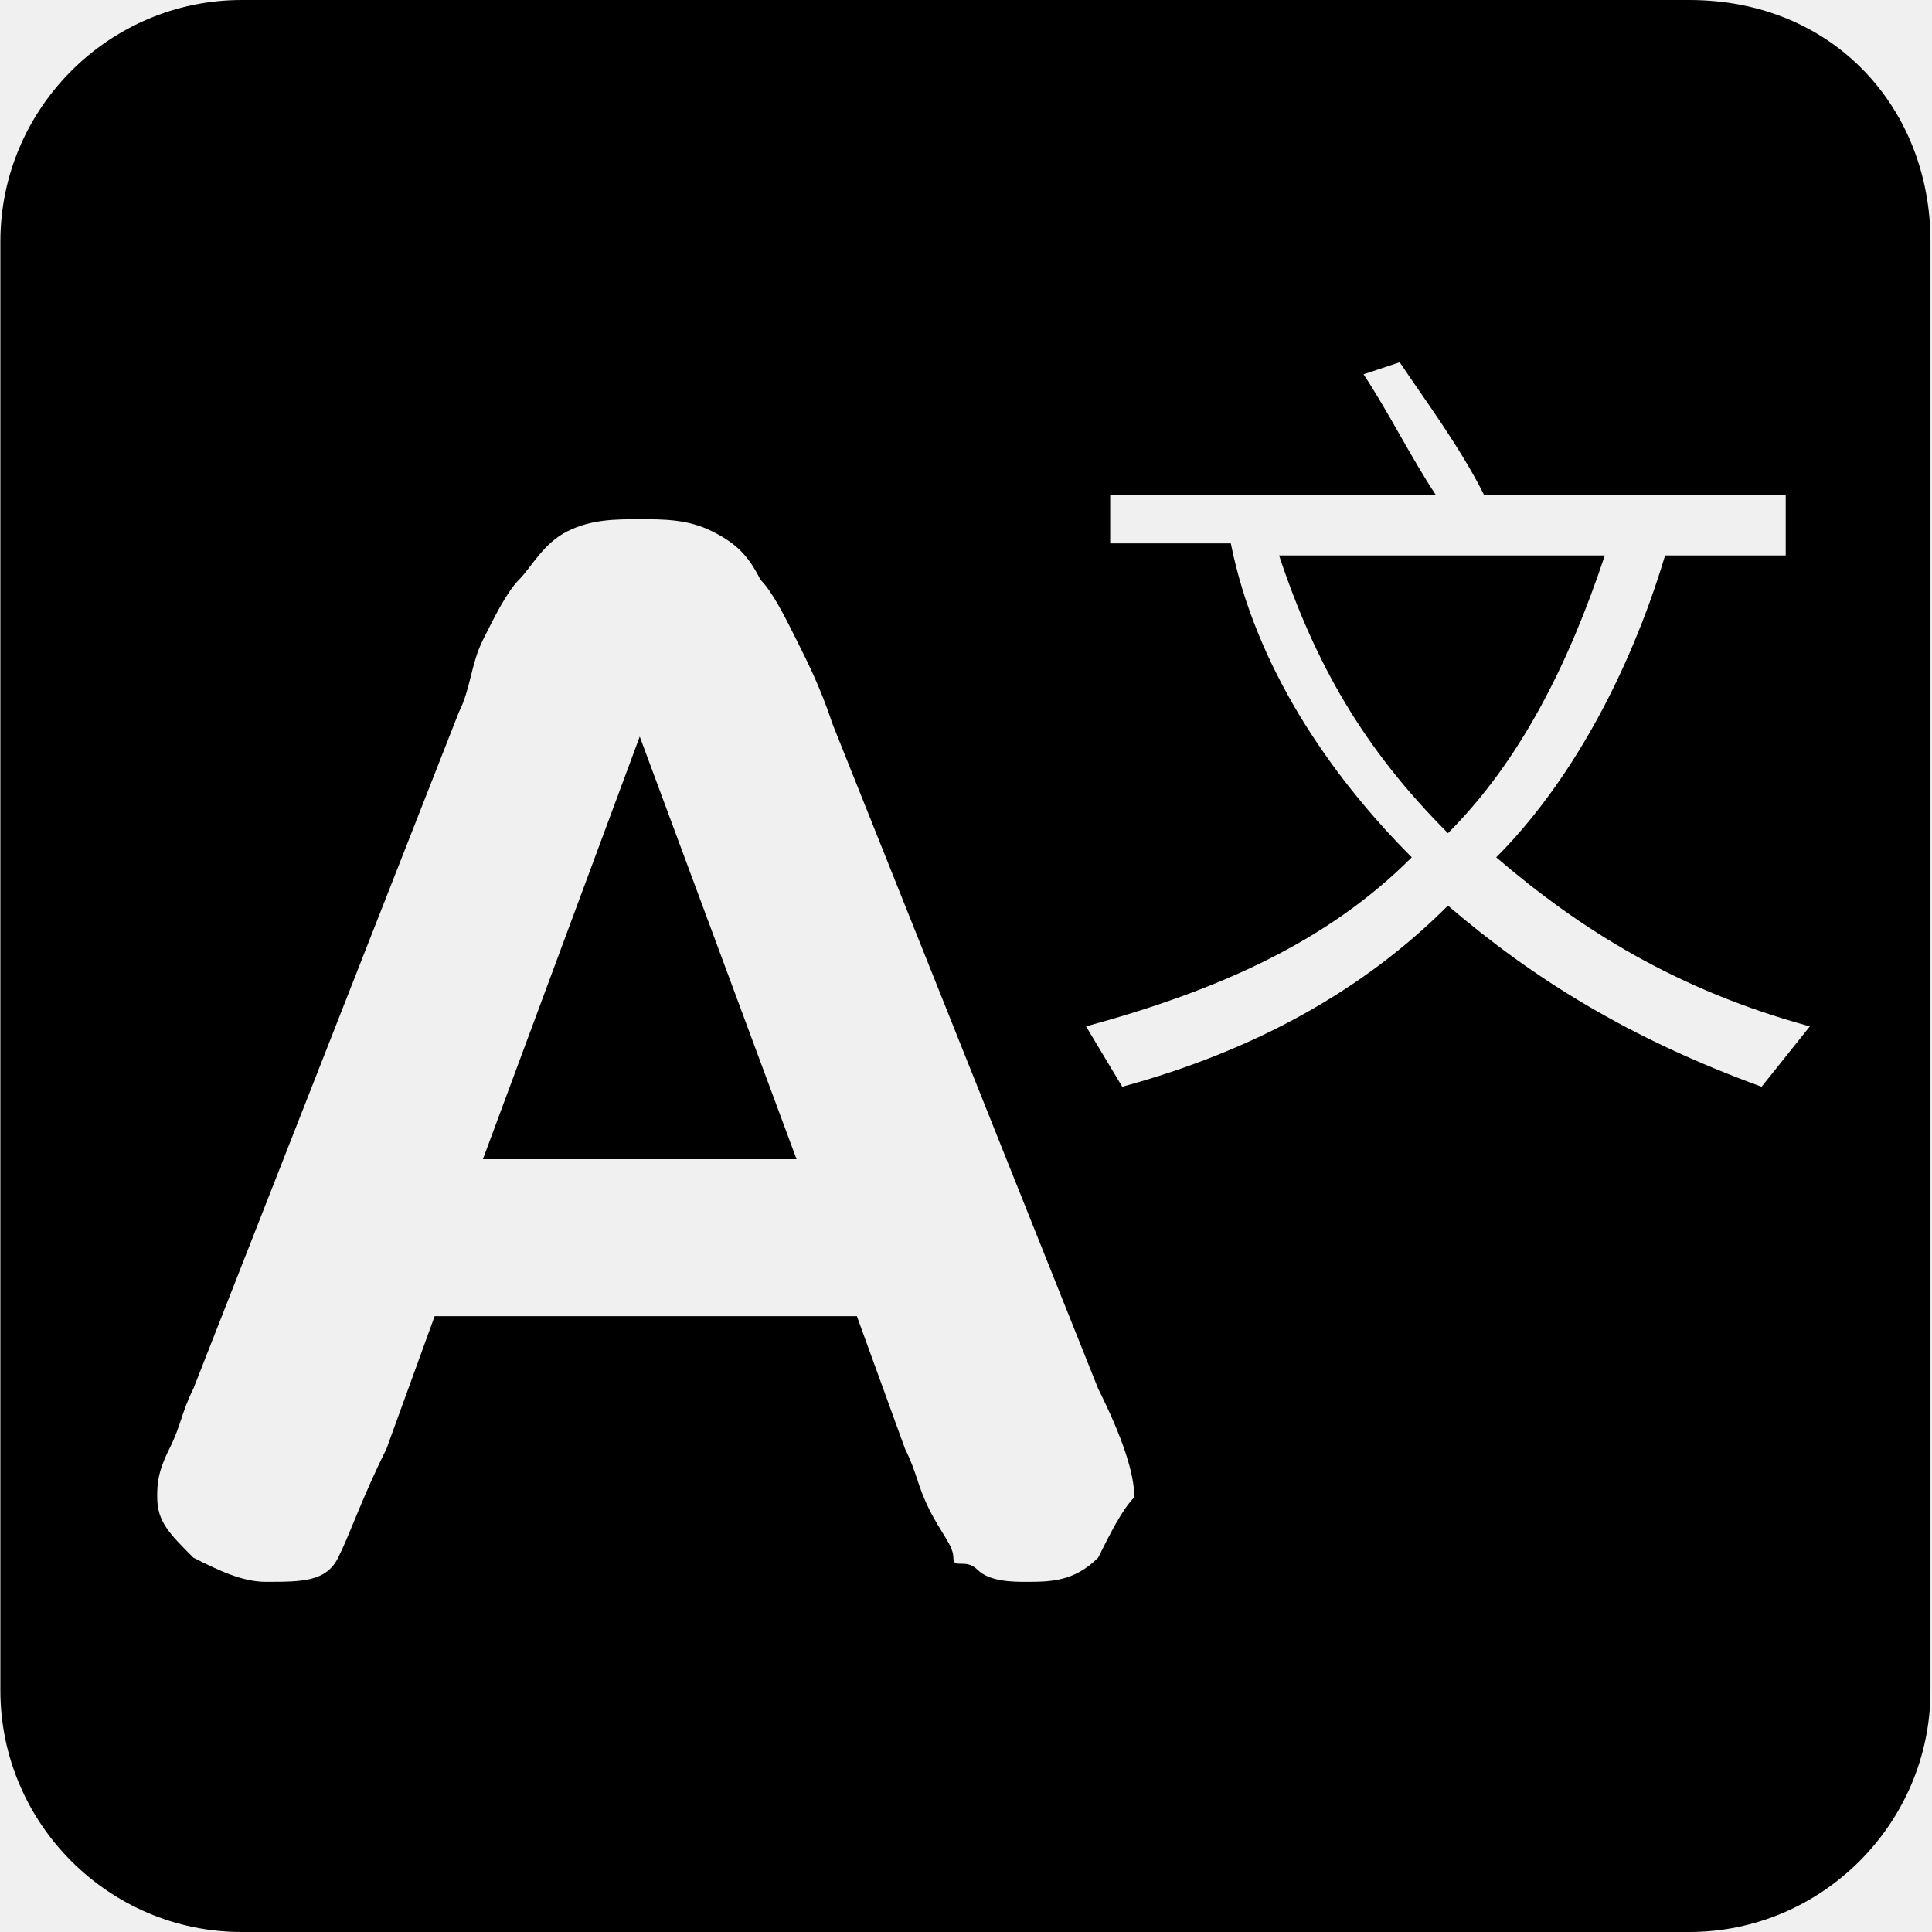
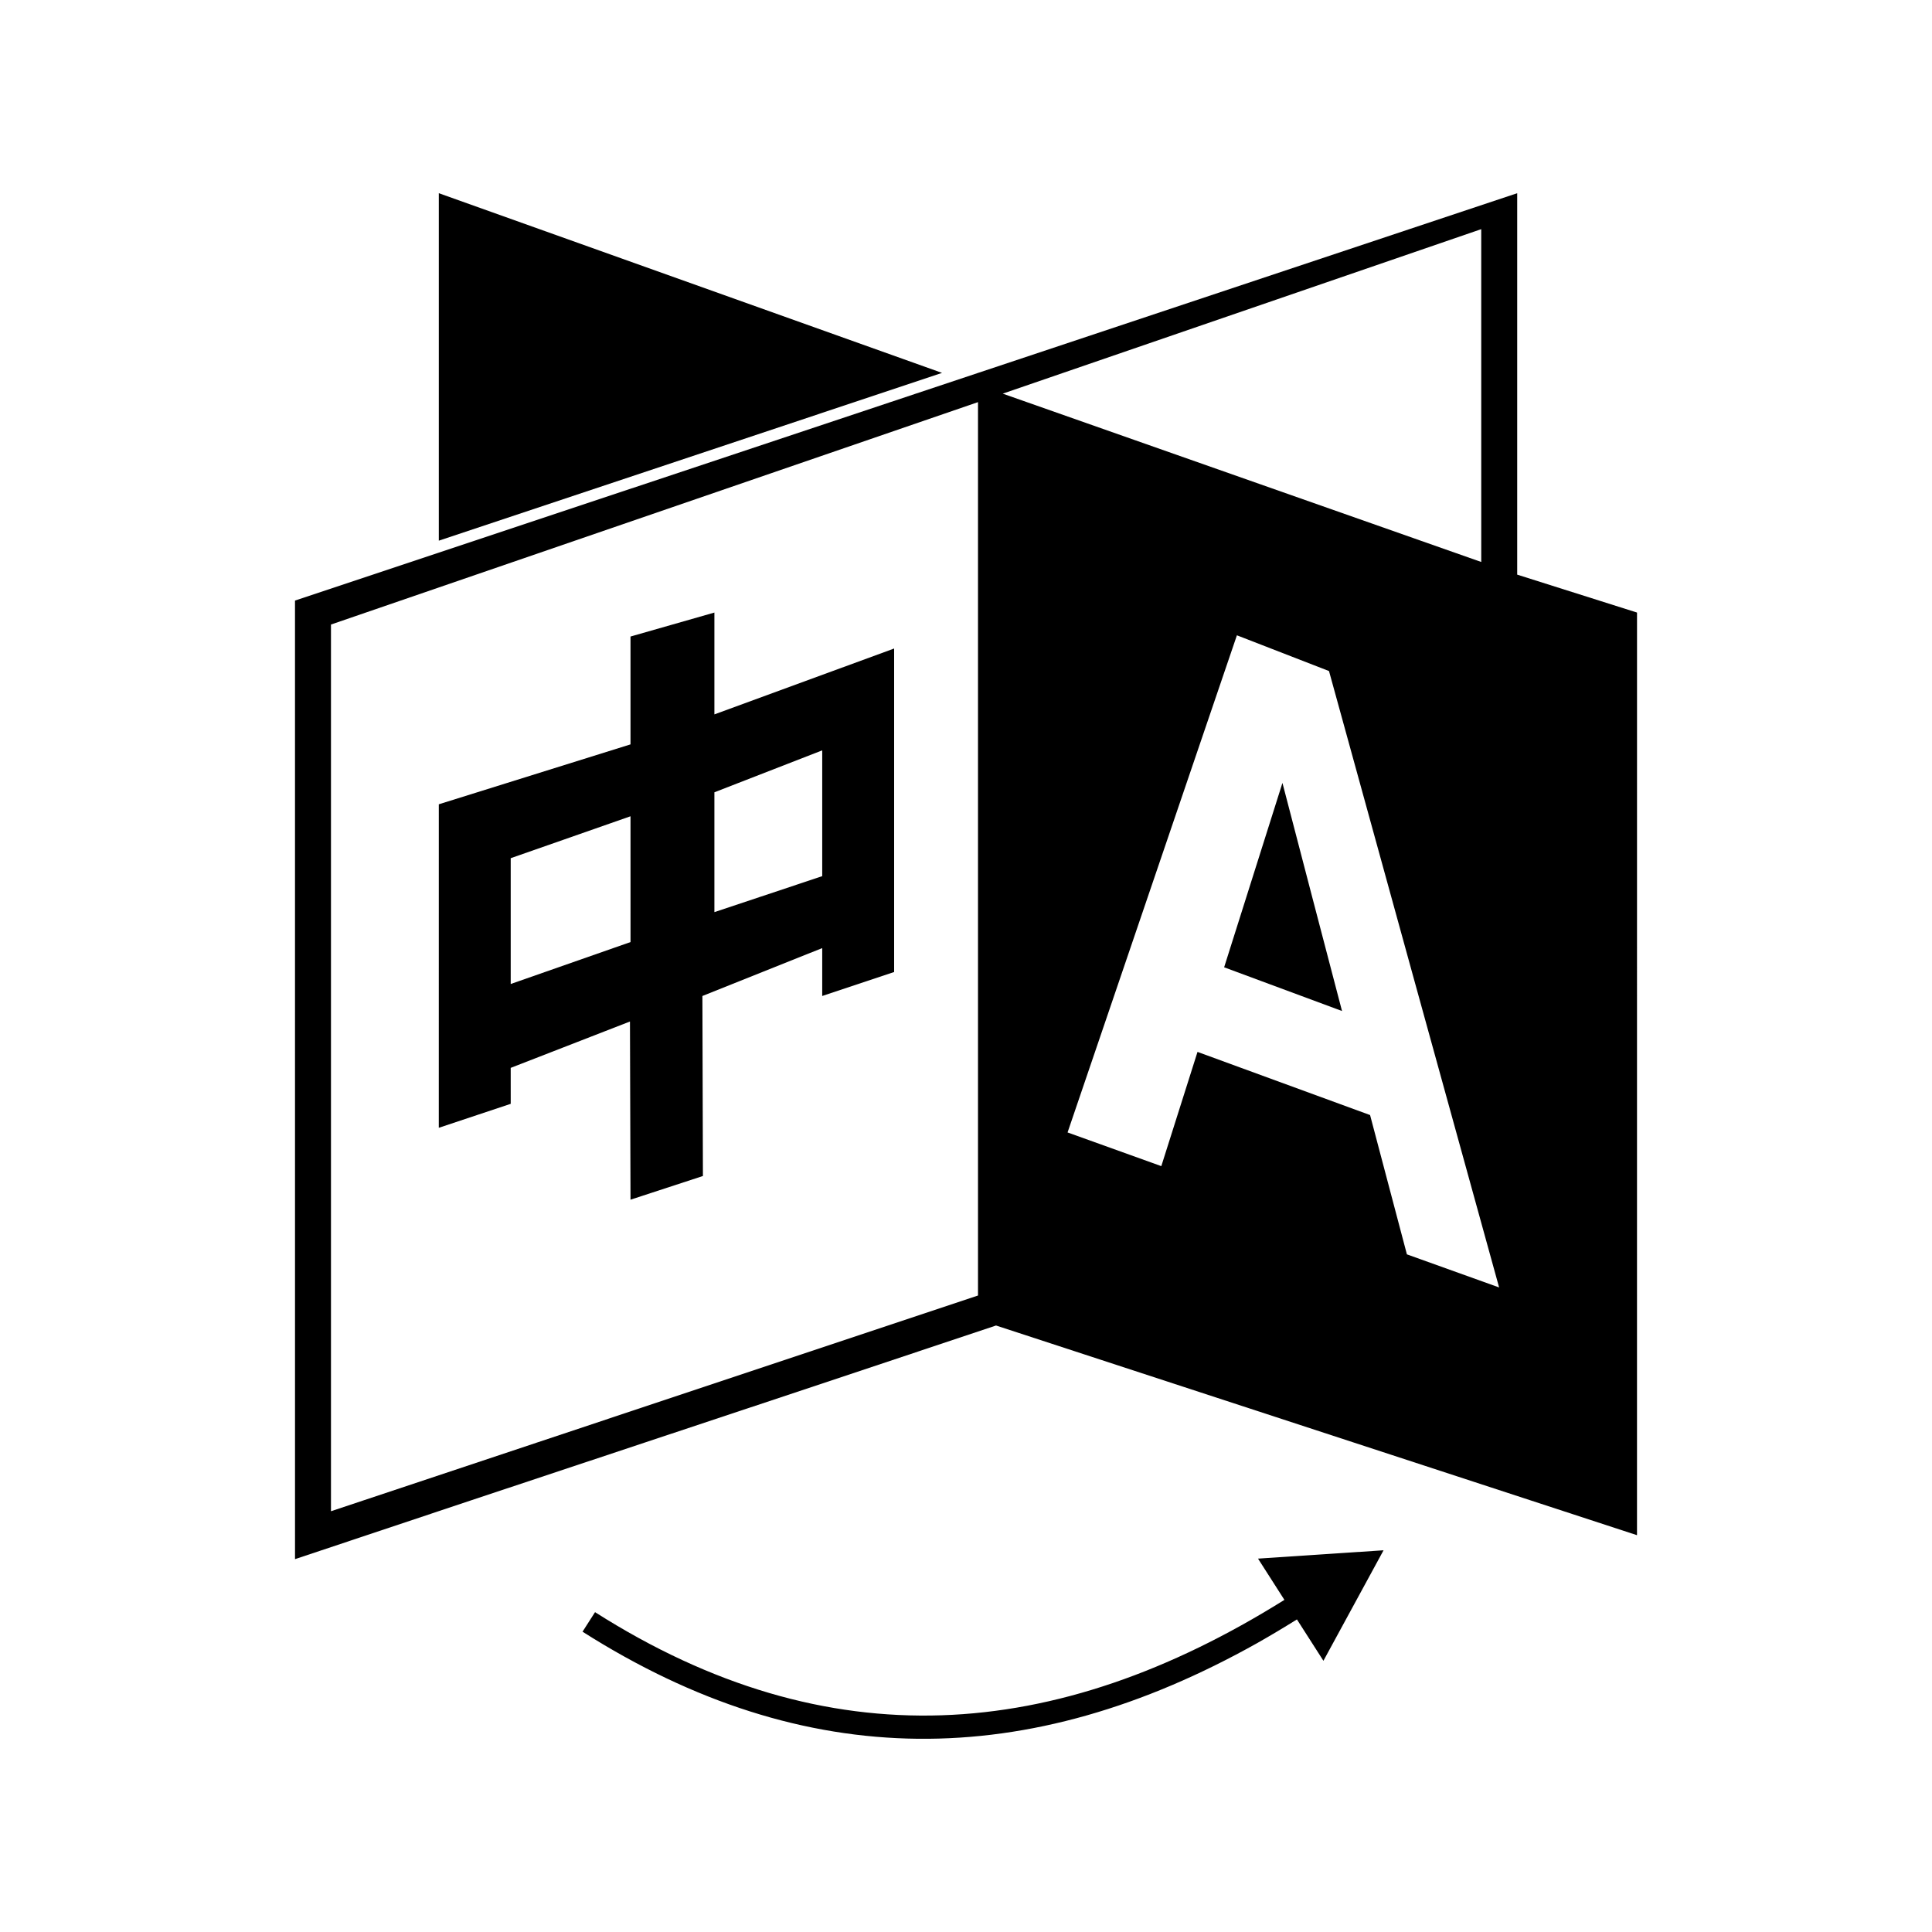
- <svg xmlns="http://www.w3.org/2000/svg" width="128" height="128">
-   <path d="M84.742 36.8c2.398 7.2 5.595 12.8 11.19 18.4 4.795-4.8 7.992-11.2 10.39-18.4h-21.58zm-52.748 40h20.78l-10.39-28-10.39 28z" />
-   <path d="M111.916 0H16.009C7.218 0 .025 7.2.025 16v96c0 8.8 7.193 16 15.984 16h95.907c8.791 0 15.984-7.2 15.984-16V16c0-8.8-6.394-16-15.984-16zM72.754 103.2c-1.598 1.6-3.197 1.6-4.795 1.6-.8 0-2.398 0-3.197-.8-.8-.8-1.599 0-1.599-.8s-.799-1.6-1.598-3.2c-.8-1.6-.8-2.4-1.599-4l-3.196-8.8H28.797L25.6 96c-1.598 3.2-2.398 5.6-3.197 7.2-.8 1.6-2.398 1.6-4.795 1.6-1.599 0-3.197-.8-4.796-1.6-1.598-1.6-2.397-2.4-2.397-4 0-.8 0-1.6.799-3.2.8-1.6.8-2.4 1.598-4l17.583-44.8c.8-1.6.8-3.2 1.599-4.8.799-1.6 1.598-3.2 2.397-4 .8-.8 1.599-2.4 3.197-3.2 1.599-.8 3.197-.8 4.796-.8 1.598 0 3.196 0 4.795.8 1.598.8 2.398 1.6 3.197 3.2.799.8 1.598 2.4 2.397 4 .8 1.6 1.599 3.2 2.398 5.6l17.583 44c1.598 3.2 2.398 5.6 2.398 7.2-.8.8-1.599 2.4-2.398 4zM116.711 72c-8.791-3.2-15.185-7.2-20.78-12-5.594 5.6-12.787 9.6-21.579 12l-2.397-4c8.791-2.4 15.984-5.6 21.579-11.2C87.939 51.2 83.144 44 81.545 36h-7.992v-3.2h21.58c-1.6-2.4-3.198-5.6-4.796-8l2.397-.8c1.599 2.4 3.997 5.6 5.595 8.8h19.98v4h-7.992c-2.397 8-6.393 15.2-11.189 20 5.595 4.8 11.988 8.8 20.78 11.2l-3.197 4z" />
+ <svg xmlns="http://www.w3.org/2000/svg" t="1651288933265" class="icon" viewBox="0 0 1024 1024" version="1.1" p-id="23118" width="200" height="200">
+   <defs>
+     <style type="text/css">@font-face { font-family: feedback-iconfont; src: url("//at.alicdn.com/t/font_1031158_u69w8yhxdu.woff2?t=1630033759944") format("woff2"), url("//at.alicdn.com/t/font_1031158_u69w8yhxdu.woff?t=1630033759944") format("woff"), url("//at.alicdn.com/t/font_1031158_u69w8yhxdu.ttf?t=1630033759944") format("truetype"); }
+ </style>
+   </defs>
+   <path d="M0 0h1024v1024H0z" fill="#FFFFFF" p-id="23119" />
+   <path d="M785.091 297.861l-0.01-176.404-253.614 87.183 253.624 89.221zM499.302 197.642L232.581 102.4v184.166l266.721-88.924zM334.182 337.377l44.462-12.708v53.975l95.263-34.918v171.469l-38.113 12.698v-25.385l-63.508 25.385 0.276 95.416-38.38 12.554-0.287-94.444-63.212 24.576 0.01 19.057-38.124 12.698 0.01-171.459 101.601-31.754v-57.16z m101.612 60.334l-57.149 22.221v63.508l57.149-19.057v-66.673zM270.684 521.544l63.508-22.231-0.01-66.673-63.498 22.221v66.683z m247.675-308.408l-342.938 117.883v469.965l342.938-114.33V213.135z m9.554 489.411c-123.382 41.308-248.248 82.534-371.548 123.832l-0.01-508.058L804.147 102.4v202.168l63.508 20.101-0.01 489.011-339.732-111.135z m266.65-20.173c-14.93-53.985-29.901-108.196-44.902-162.55-15.053-54.497-30.116-109.24-45.261-164.157-16.22-6.287-32.481-12.605-48.814-18.944-14.858 43.612-29.768 87.368-44.698 131.215l-45.056 132.28c16.579 5.97 33.167 11.93 49.684 17.859 6.4-20.173 12.8-40.366 19.19-60.549 30.495 11.162 60.979 22.323 91.464 33.475 6.502 24.658 12.995 49.285 19.517 73.83 16.323 5.868 32.635 11.704 48.876 17.541zM711.301 535.859c-10.547-40.294-21.105-80.599-31.58-120.904-10.312 32.563-20.603 65.147-30.904 97.731 20.838 7.711 41.656 15.452 62.484 23.173z m-30.536 312.105c-121.211 75.776-241.603 85.187-365.384 6.513l-6.625 10.353c118.456 75.264 236.339 74.076 357.652 6.011 7.107-4.035 14.08-8.192 20.992-12.513L701.44 880.251l31.877-58.573-66.54 4.424 13.988 21.862z" p-id="23120" />
</svg>
